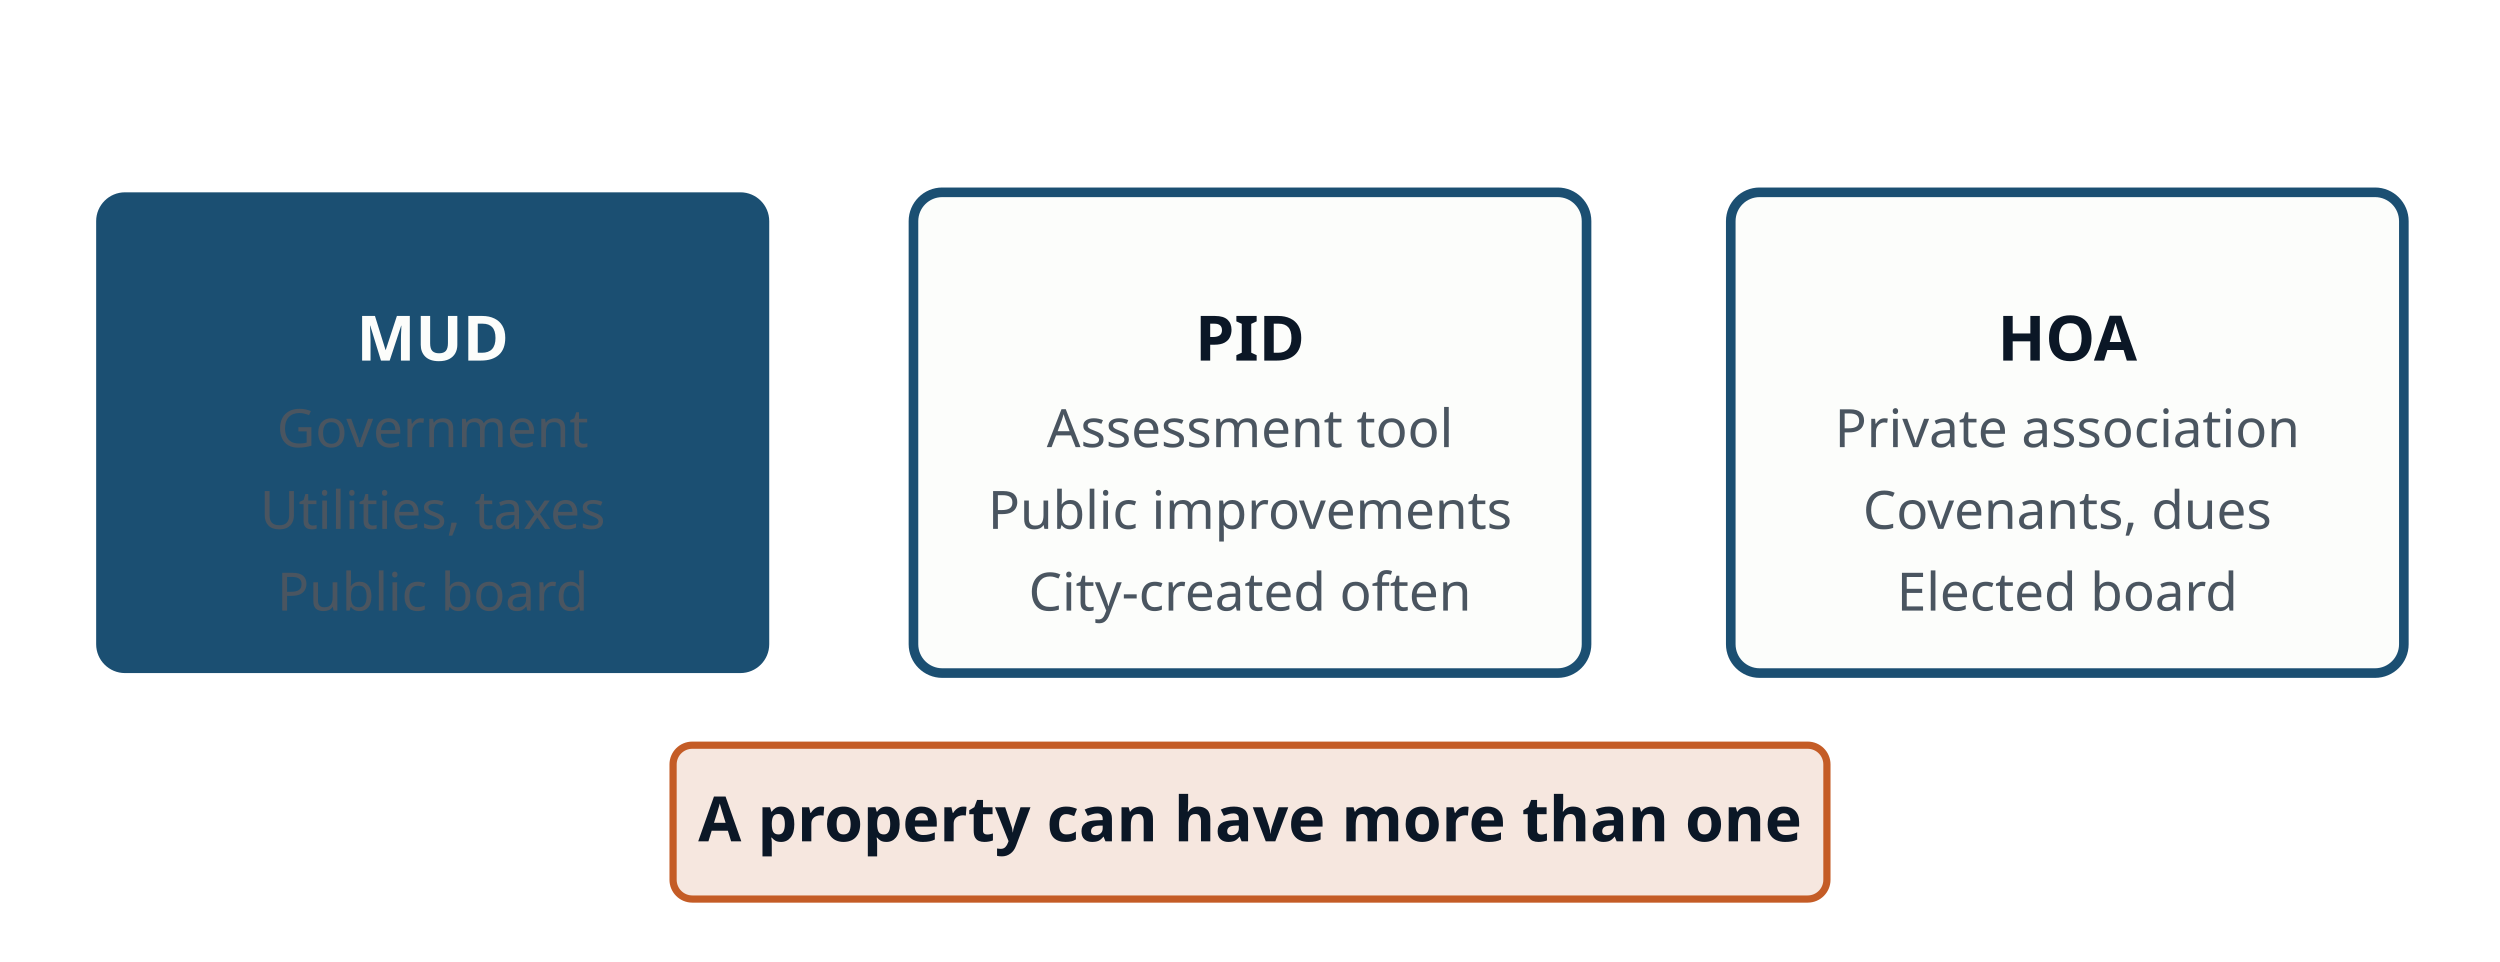
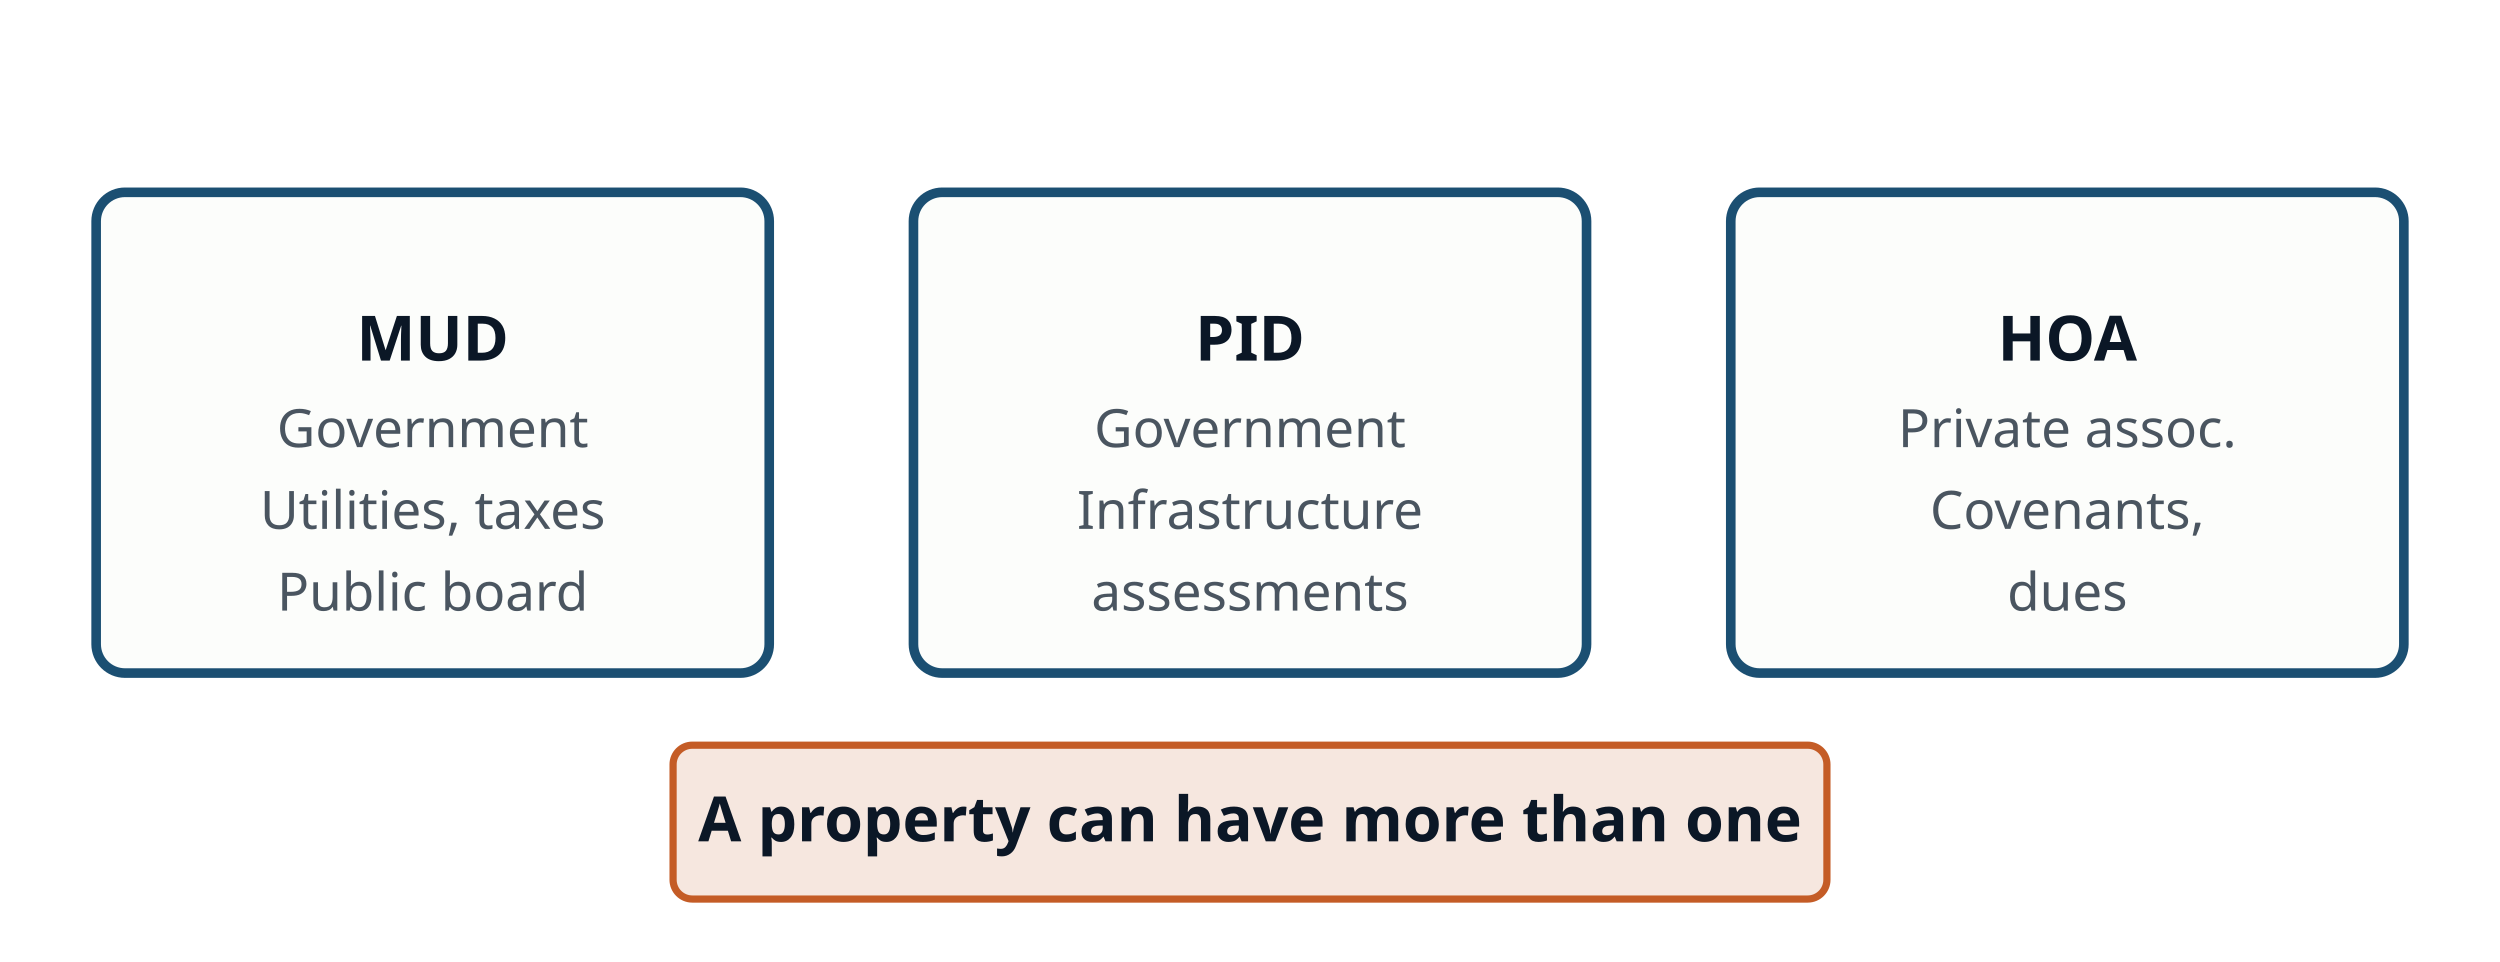
- <svg xmlns="http://www.w3.org/2000/svg" viewBox="0 0 520 200" fill="none">
+ <svg xmlns="http://www.w3.org/2000/svg" viewBox="0 0 520 200" fill="none" preserveAspectRatio="xMidYMid meet">
  <style>
-     .label { font-family: 'Source Sans 3', system-ui, sans-serif; font-size: 12px; fill: #4A5560; }
-     .label-ink { font-family: 'Source Sans 3', system-ui, sans-serif; font-size: 13px; fill: #0B1726; font-weight: 600; }
-     .label-small { font-family: 'Source Sans 3', system-ui, sans-serif; font-size: 11px; fill: #4A5560; }
-     .label-white { font-family: 'Source Sans 3', system-ui, sans-serif; font-size: 13px; fill: #FCFDFB; font-weight: 600; }
+     .label { font-family: "Source Sans 3", system-ui, sans-serif; font-size: 12px; fill: #4A5560; }
+     .label-ink { font-family: "Source Sans 3", system-ui, sans-serif; font-size: 13px; fill: #0B1726; font-weight: 600; }
+     .label-small { font-family: "Source Sans 3", system-ui, sans-serif; font-size: 11px; fill: #4A5560; }
  </style>
-   <rect x="20" y="40" width="140" height="100" rx="6" fill="#1B4F72" />
-   <text x="90" y="75" text-anchor="middle" class="label-white">MUD</text>
-   <text x="90" y="93" text-anchor="middle" class="label-small" fill="#F7F8F6">Government</text>
-   <text x="90" y="110" text-anchor="middle" class="label-small" fill="#F7F8F6">Utilities, taxes</text>
-   <text x="90" y="127" text-anchor="middle" class="label-small" fill="#F7F8F6">Public board</text>
+   <rect x="20" y="40" width="140" height="100" rx="6" fill="#FCFDFB" stroke="#1B4F72" stroke-width="2" />
+   <text x="90" y="75" text-anchor="middle" class="label-ink">MUD</text>
+   <text x="90" y="93" text-anchor="middle" class="label-small">Government</text>
+   <text x="90" y="110" text-anchor="middle" class="label-small">Utilities, taxes</text>
+   <text x="90" y="127" text-anchor="middle" class="label-small">Public board</text>
  <rect x="190" y="40" width="140" height="100" rx="6" fill="#FCFDFB" stroke="#1B4F72" stroke-width="2" />
  <text x="260" y="75" text-anchor="middle" class="label-ink">PID</text>
-   <text x="260" y="93" text-anchor="middle" class="label-small">Assessment tool</text>
-   <text x="260" y="110" text-anchor="middle" class="label-small">Public improvements</text>
-   <text x="260" y="127" text-anchor="middle" class="label-small">City-created often</text>
+   <text x="260" y="93" text-anchor="middle" class="label-small">Government</text>
+   <text x="260" y="110" text-anchor="middle" class="label-small">Infrastructure</text>
+   <text x="260" y="127" text-anchor="middle" class="label-small">assessments</text>
  <rect x="360" y="40" width="140" height="100" rx="6" fill="#FCFDFB" stroke="#1B4F72" stroke-width="2" />
  <text x="430" y="75" text-anchor="middle" class="label-ink">HOA</text>
-   <text x="430" y="93" text-anchor="middle" class="label-small">Private association</text>
-   <text x="430" y="110" text-anchor="middle" class="label-small">Covenants, dues</text>
-   <text x="430" y="127" text-anchor="middle" class="label-small">Elected board</text>
+   <text x="430" y="93" text-anchor="middle" class="label-small">Private assoc.</text>
+   <text x="430" y="110" text-anchor="middle" class="label-small">Covenants,</text>
+   <text x="430" y="127" text-anchor="middle" class="label-small">dues</text>
  <rect x="140" y="155" width="240" height="32" rx="4" fill="#C45C26" opacity="0.15" />
  <rect x="140" y="155" width="240" height="32" rx="4" fill="none" stroke="#C45C26" stroke-width="1.5" />
  <text x="260" y="175" text-anchor="middle" class="label-ink" fill="#C45C26">A property can have more than one</text>
</svg>
